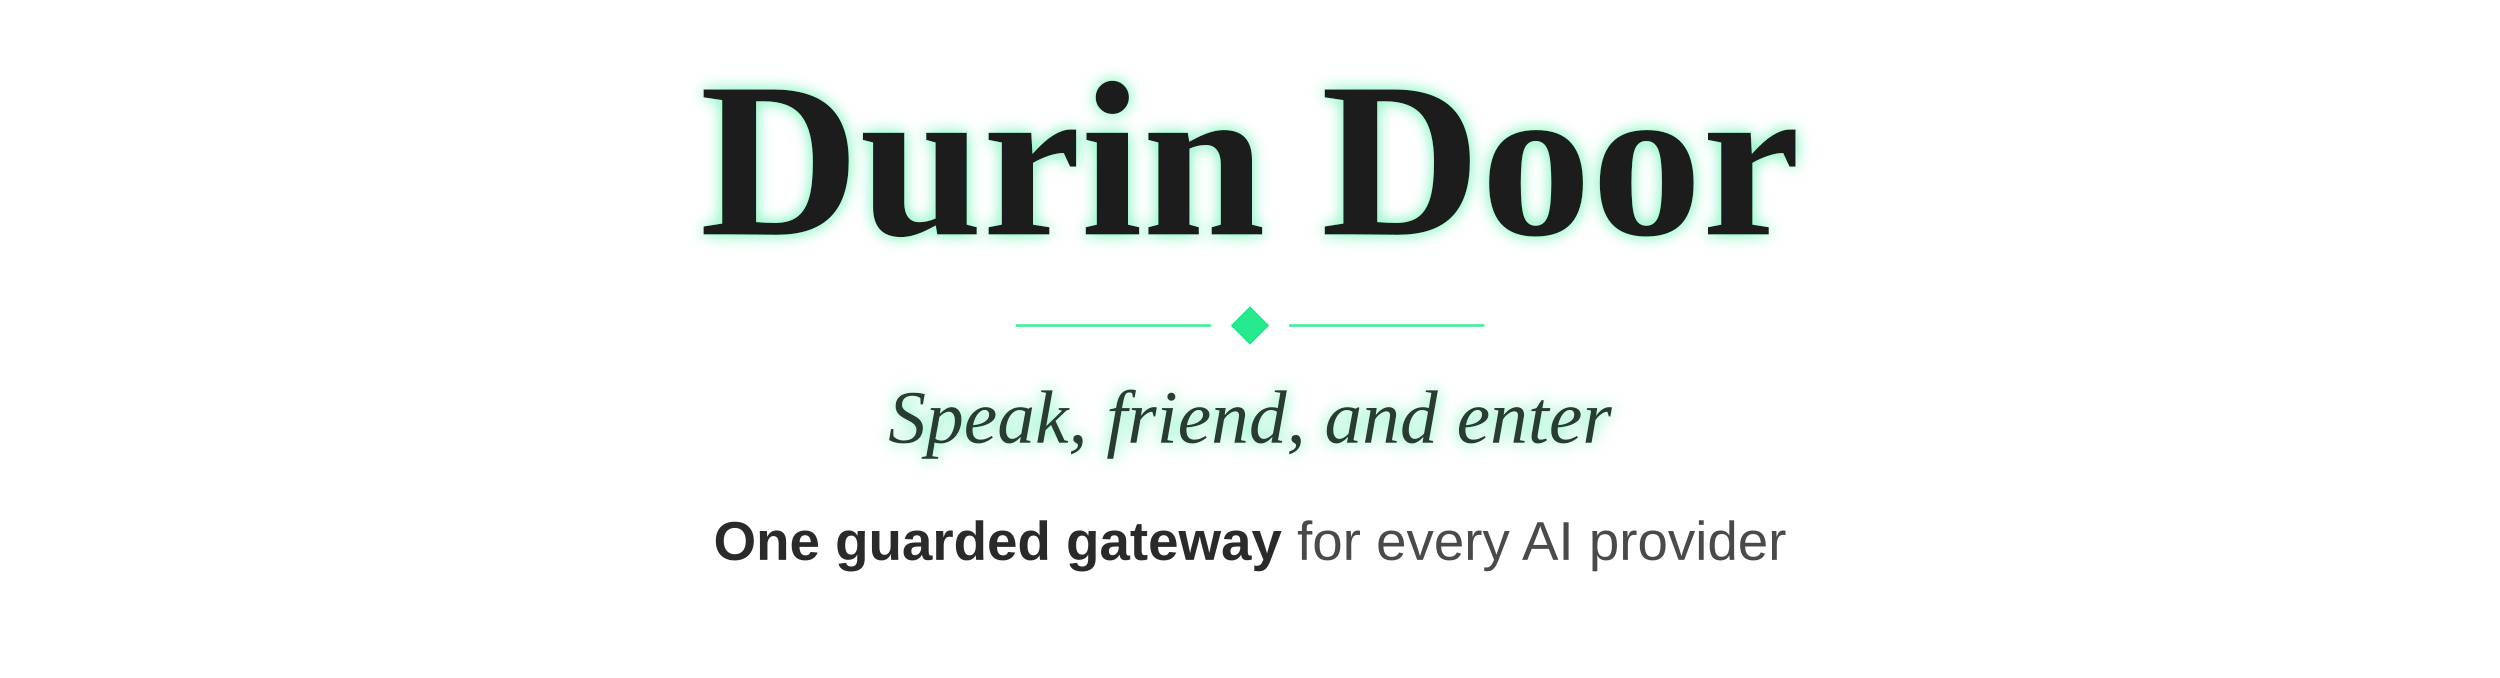
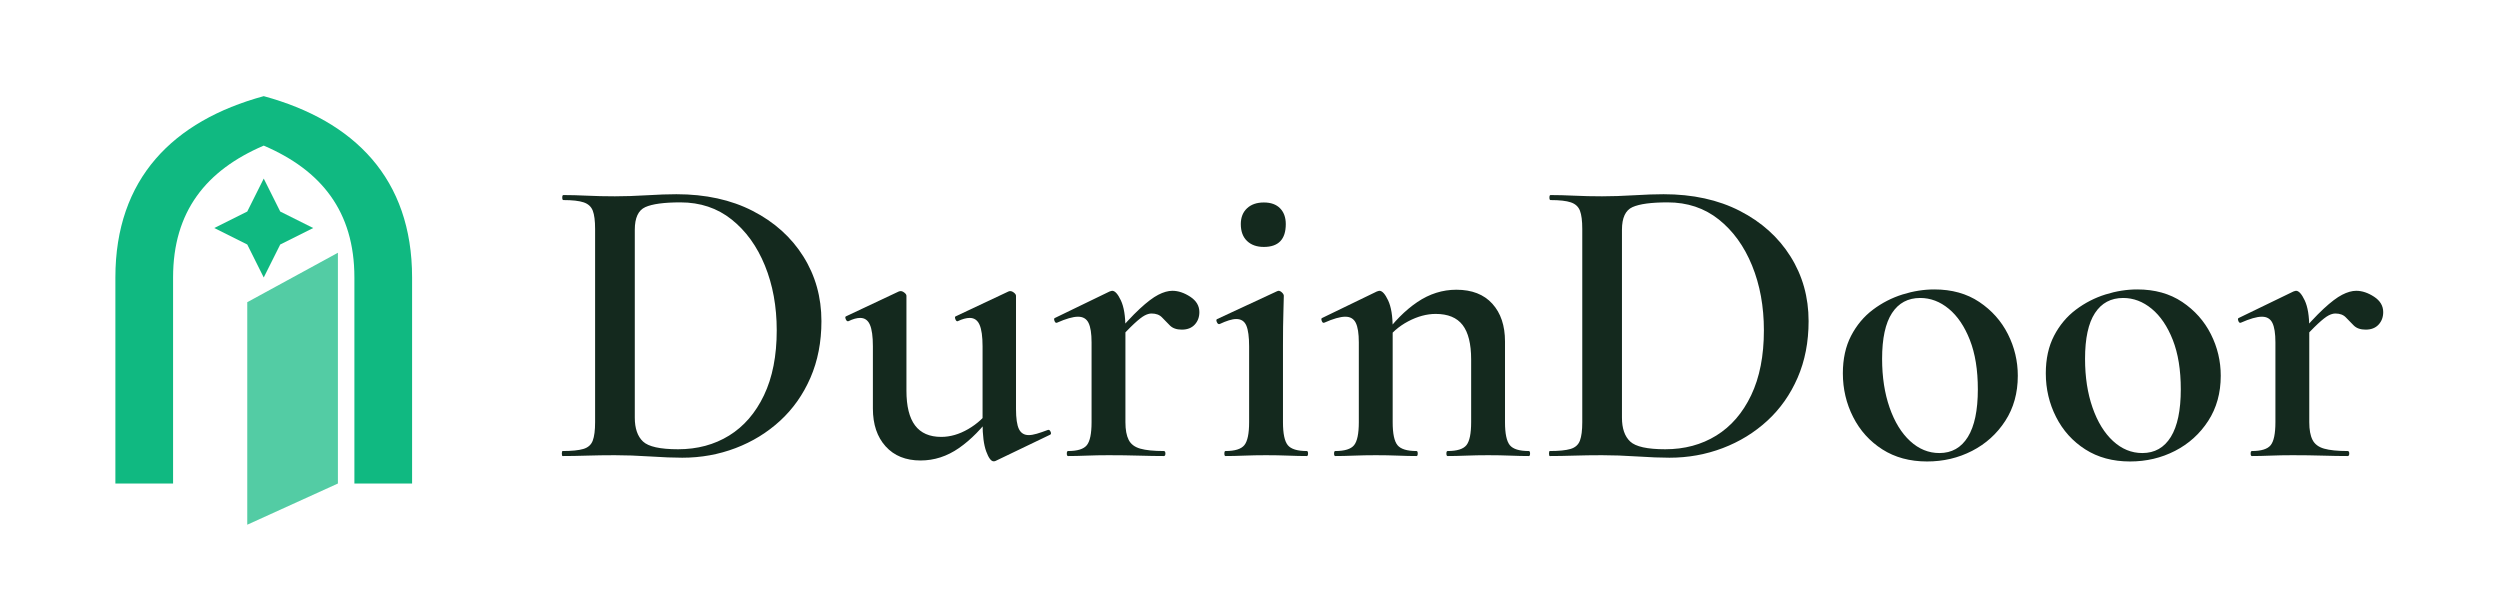
- <svg xmlns="http://www.w3.org/2000/svg" viewBox="0 0 1920 520" width="1920" height="520">
-   <style>
-     /* Default = light theme colors */
-     .title    { fill: #1a1a1a; }
-     .sub      { fill: #2a3a30; }
-     .tag      { fill: #2a2a2a; }
-     .tag-light{ fill: #4a4a4a; }
-     .glow     { flood-color: #10e882; flood-opacity: 0.6; }
-     .divider  { stroke: #10e882; fill: #10e882; }
-     .shadow-color { flood-color: #000000; flood-opacity: 0.0; }
- 
-     /* Dark theme override — auto-switch when host page is dark */
-     @media (prefers-color-scheme: dark) {
-       .title    { fill: #f5f5f5; }
-       .sub      { fill: #e6f0e6; }
-       .tag      { fill: #dce8dc; }
-       .tag-light{ fill: #c8d7d2; }
-       .glow     { flood-color: #10e882; flood-opacity: 0.85; }
-       .shadow-color { flood-color: #000000; flood-opacity: 0.0; }
-     }
- 
-     text {
-       font-family: 'Liberation Serif', 'Times New Roman', Times, serif;
-     }
-     .sans {
-       font-family: 'Liberation Sans', 'Helvetica Neue', Helvetica, Arial, sans-serif;
-     }
-   </style>
-   <defs>
-     <filter id="emeraldGlow" x="-20%" y="-20%" width="140%" height="140%">
-       <feGaussianBlur stdDeviation="6" result="blur" />
-       <feFlood class="glow" result="color" />
-       <feComposite in="color" in2="blur" operator="in" result="coloredBlur" />
-       <feMerge>
-         <feMergeNode in="coloredBlur" />
-         <feMergeNode in="SourceGraphic" />
-       </feMerge>
-     </filter>
-   </defs>
-   <text class="title" x="960" y="180" text-anchor="middle" font-size="170" font-weight="bold" filter="url(#emeraldGlow)">Durin Door</text>
-   <g transform="translate(960, 250)">
-     <line class="divider" x1="-180" y1="0" x2="-30" y2="0" stroke-width="2" stroke-opacity="0.8" />
-     <polygon class="divider" points="0,-14 14,0 0,14 -14,0" fill-opacity="0.9" />
-     <line class="divider" x1="30" y1="0" x2="180" y2="0" stroke-width="2" stroke-opacity="0.8" />
+ <svg xmlns="http://www.w3.org/2000/svg" viewBox="0 0 455 110" role="img" aria-labelledby="title">
+   <style>@media(prefers-color-scheme:dark){.wordmark{color:#EEEAE4}}</style>
+   <g transform="translate(12 13) scale(1.5)" color="#10B981">
+     <path d="M6 50V25C6 13 13 6 24 3c11 3 18 10 18 22v25h-7V25c0-8-4-13-11-16-7 3-11 8-11 16v25H6Z" fill="currentColor" />
+     <path d="M22 28l11-6v28l-11 5V28Z" fill="currentColor" opacity=".72" />
+     <path d="m24 13 2 4 4 2-4 2-2 4-2-4-4-2 4-2 2-4Z" fill="currentColor" />
  </g>
-   <text class="sub" x="960" y="340" text-anchor="middle" font-size="58" font-style="italic" filter="url(#emeraldGlow)">Speak, friend, and enter</text>
-   <text class="sans" x="960" y="430" text-anchor="middle" font-size="42">
-     <tspan class="tag" font-weight="bold">One guarded gateway</tspan>
-     <tspan class="tag-light"> for every AI provider</tspan>
-   </text>
+   <g class="wordmark" fill="currentColor" color="#14291E">
+     <path d="M318.024 -4Q287.124 -4 241.05 -1.0Q194.975 2 156.566 2Q121.45 2 89.379 1.0Q57.307 0 31.65 0Q29.65 0 29.65 6.0Q29.65 12 31.65 12Q64.446 12 81.276 17.0Q98.106 22 103.716 37.0Q109.326 52 109.326 81V544Q109.326 573 103.779 587.5Q98.232 602 82.018 607.5Q65.803 613 33.375 613Q30.65 613 30.65 619.0Q30.65 625 33.375 625Q58.843 625 90.146 623.5Q121.45 622 156.712 622Q191.975 622 233.286 624.5Q274.597 627 304.024 627Q408.849 627 486.753 587.0Q564.657 547 607.991 478.0Q651.325 409 651.325 323Q651.325 248 625.011 187.5Q598.698 127 552.407 84.5Q506.115 42 445.692 19.0Q385.269 -4 318.024 -4ZM308.024 16.25Q377.157 16.25 430.241 49.025Q483.326 81.8 513.801 145.631Q544.276 209.462 544.276 301.067Q544.276 386.825 515.938 456.238Q487.601 525.65 436.18 566.563Q384.759 607.475 313.749 607.475Q254.706 607.475 229.54 596.108Q204.374 584.741 204.374 542V92Q204.374 53.35 224.048 34.8Q243.723 16.25 308.024 16.25Z" transform="translate(100.000 83) scale(0.076 -0.076)" />
+     <path d="M188.7 -10.625Q135.625 -10.625 105.087 23.138Q74.55 56.9 74.55 113.55V262.75Q74.55 297.95 67.463 314.363Q60.375 330.776 44.1 330.776Q32 330.776 16.075 322.95Q12.075 321.675 9.575 327.675Q7.075 333.675 10.35 334.675L136.374 394Q139.099 395 141.099 395Q145.274 395 150.086 391.188Q154.899 387.375 154.899 383.65V156.6Q154.899 100.674 175.536 73.262Q196.174 45.849 238.174 45.849Q270.474 45.849 302.775 64.55Q335.075 83.25 355.925 113.2L361.65 101.475Q323.525 48.9 280.7 19.138Q237.875 -10.625 188.7 -10.625ZM417.274 383.65V112.975Q417.274 78.975 424.324 64.562Q431.374 50.15 447.749 50.15Q455.849 50.15 467.037 53.425Q478.224 56.7 492.875 62.25Q497.15 64.25 499.875 58.75Q502.6 53.25 499.325 51.25L368.475 -11.625Q366.475 -12.625 363.75 -12.625Q354.575 -12.625 345.888 11.138Q337.2 34.9 337.2 78.975V262.75Q337.2 297.95 329.975 314.363Q322.75 330.776 306.475 330.776Q294.375 330.776 277.725 322.95Q274.45 321.675 272.087 327.675Q269.725 333.675 273 334.675L399.024 394Q401.024 395 403.474 395Q407.649 395 412.462 391.188Q417.274 387.375 417.274 383.65Z" transform="translate(153.200 83) scale(0.076 -0.076)" />
+     <path d="M154.949 271 148.05 283.175Q186.5 328.45 212.537 352.587Q238.574 376.725 257.024 386.225Q275.474 395.725 290.749 395.725Q311.749 395.725 333.562 381.463Q355.374 367.2 355.374 344.675Q355.374 326.701 344.249 314.713Q333.124 302.726 313.325 302.726Q294.8 302.726 284.85 312.626Q274.9 322.526 265.987 331.926Q257.075 341.326 240.8 341.326Q233.25 341.326 224.2 336.551Q215.15 331.776 199.1 316.9Q183.05 302.025 154.949 271ZM40.925 0Q37.925 0 37.925 6.0Q37.925 12 40.925 12Q74.675 12 85.95 26.087Q97.225 40.175 97.225 81V272.3Q97.225 304.125 89.95 318.9Q82.675 333.675 64.85 333.675Q55.575 333.675 43.025 330.038Q30.475 326.4 14.65 319.4Q10.65 317.675 8.513 323.4Q6.375 329.125 8.925 330.4L140.224 394Q145.124 395.725 146.674 395.725Q156.574 395.725 167.437 372.688Q178.299 349.65 178.299 306.3V81Q178.299 54.175 186.024 38.812Q193.749 23.45 213.799 17.725Q233.849 12 270.325 12Q274.05 12 274.05 6.0Q274.05 0 270.325 0Q244.15 0 210.337 1.0Q176.525 2 137.9 2Q110.725 2 85.413 1.0Q60.1 0 40.925 0Z" transform="translate(191.276 83) scale(0.076 -0.076)" />
+     <path d="M43.95 0Q41.225 0 41.225 6.0Q41.225 12 43.95 12Q77.701 12 89.113 26.087Q100.526 40.175 100.526 81V262.75Q100.526 296.575 93.888 312.35Q87.251 328.125 69.701 328.125Q62.151 328.125 52.101 324.988Q42.051 321.85 29.675 316.025Q25.675 315.025 23.175 320.888Q20.675 326.75 23.95 328.025L167.525 394.725Q169.8 395.725 170.8 395.725Q174.975 395.725 179.287 391.55Q183.6 387.375 183.6 383.65Q183.6 373.025 182.6 344.063Q181.6 315.1 181.6 264.475V81Q181.6 40.175 193.1 26.087Q204.6 12 238.625 12Q241.625 12 241.625 6.0Q241.625 0 238.625 0Q219.45 0 194.275 1.0Q169.1 2 140.925 2Q113.75 2 88.575 1.0Q63.4 0 43.95 0ZM135.825 500.776Q110.3 500.776 95.45 515.125Q80.601 529.475 80.601 555.45Q80.601 579.25 95.45 593.237Q110.3 607.224 135.825 607.224Q161.075 607.224 174.7 593.237Q188.325 579.25 188.325 555.45Q188.325 500.776 135.825 500.776Z" transform="translate(219.700 83) scale(0.076 -0.076)" />
+     <path d="M309.925 0Q306.925 0 306.925 6.0Q306.925 12 309.925 12Q343.675 12 354.95 26.087Q366.225 40.175 366.225 81V231.326Q366.225 287.251 345.763 313.801Q325.3 340.351 281.375 340.351Q249.175 340.351 215.475 322.601Q181.775 304.85 160.024 273.9L155.299 285.9Q193.6 339.2 237.325 368.738Q281.05 398.275 330.849 398.275Q386.574 398.275 416.937 364.788Q447.299 331.3 447.299 274.375V81Q447.299 40.175 458.799 26.087Q470.299 12 504.325 12Q507.325 12 507.325 6.0Q507.325 0 504.325 0Q485.15 0 459.975 1.0Q434.8 2 406.9 2Q379.725 2 354.413 1.0Q329.1 0 309.925 0ZM40.925 0Q37.925 0 37.925 6.0Q37.925 12 40.925 12Q74.675 12 85.95 26.087Q97.225 40.175 97.225 81V272.3Q97.225 304.125 89.95 318.9Q82.675 333.675 64.85 333.675Q55.575 333.675 43.025 330.038Q30.475 326.4 14.65 319.4Q10.65 317.675 8.513 323.4Q6.375 329.125 8.925 330.4L140.224 394Q145.124 395.725 146.674 395.725Q156.574 395.725 167.437 372.688Q178.299 349.65 178.299 306.3V81Q178.299 40.175 189.799 26.087Q201.299 12 235.325 12Q238.325 12 238.325 6.0Q238.325 0 235.325 0Q216.15 0 190.975 1.0Q165.8 2 137.9 2Q110.725 2 85.413 1.0Q60.1 0 40.925 0Z" transform="translate(239.916 83) scale(0.076 -0.076)" />
+     <path d="M318.024 -4Q287.124 -4 241.05 -1.0Q194.975 2 156.566 2Q121.45 2 89.379 1.0Q57.307 0 31.65 0Q29.65 0 29.65 6.0Q29.65 12 31.65 12Q64.446 12 81.276 17.0Q98.106 22 103.716 37.0Q109.326 52 109.326 81V544Q109.326 573 103.779 587.5Q98.232 602 82.018 607.5Q65.803 613 33.375 613Q30.65 613 30.65 619.0Q30.65 625 33.375 625Q58.843 625 90.146 623.5Q121.45 622 156.712 622Q191.975 622 233.286 624.5Q274.597 627 304.024 627Q408.849 627 486.753 587.0Q564.657 547 607.991 478.0Q651.325 409 651.325 323Q651.325 248 625.011 187.5Q598.698 127 552.407 84.5Q506.115 42 445.692 19.0Q385.269 -4 318.024 -4ZM308.024 16.25Q377.157 16.25 430.241 49.025Q483.326 81.8 513.801 145.631Q544.276 209.462 544.276 301.067Q544.276 386.825 515.938 456.238Q487.601 525.65 436.18 566.563Q384.759 607.475 313.749 607.475Q254.706 607.475 229.54 596.108Q204.374 584.741 204.374 542V92Q204.374 53.35 224.048 34.8Q243.723 16.25 308.024 16.25Z" transform="translate(279.664 83) scale(0.076 -0.076)" />
+     <path d="M235.075 -13Q173.175 -13 127.862 16.0Q82.55 45 57.963 93.5Q33.375 142 33.375 198Q33.375 250 53.1 288.0Q72.825 326 105.413 350.5Q138 375 176.45 387.0Q214.9 399 252.35 399Q315.25 399 360.062 369.0Q404.875 339 428.6 292.0Q452.325 245 452.325 192.275Q452.325 130.45 422.237 84.087Q392.15 37.725 342.837 12.362Q293.525 -13 235.075 -13ZM264.525 7.175Q308.925 7.175 332.776 45.762Q356.626 84.35 356.626 159.75Q356.626 229.45 337.438 278.175Q318.251 326.9 286.913 352.725Q255.575 378.55 218.625 378.55Q174.674 378.55 151.012 342.312Q127.349 306.075 127.349 232.8Q127.349 167.275 145.311 115.913Q163.274 64.55 194.474 35.862Q225.674 7.175 264.525 7.175Z" transform="translate(332.864 83) scale(0.076 -0.076)" />
+     <path d="M235.075 -13Q173.175 -13 127.862 16.0Q82.55 45 57.963 93.5Q33.375 142 33.375 198Q33.375 250 53.1 288.0Q72.825 326 105.413 350.5Q138 375 176.45 387.0Q214.9 399 252.35 399Q315.25 399 360.062 369.0Q404.875 339 428.6 292.0Q452.325 245 452.325 192.275Q452.325 130.45 422.237 84.087Q392.15 37.725 342.837 12.362Q293.525 -13 235.075 -13ZM264.525 7.175Q308.925 7.175 332.776 45.762Q356.626 84.35 356.626 159.75Q356.626 229.45 337.438 278.175Q318.251 326.9 286.913 352.725Q255.575 378.55 218.625 378.55Q174.674 378.55 151.012 342.312Q127.349 306.075 127.349 232.8Q127.349 167.275 145.311 115.913Q163.274 64.55 194.474 35.862Q225.674 7.175 264.525 7.175Z" transform="translate(369.800 83) scale(0.076 -0.076)" />
+     <path d="M154.949 271 148.05 283.175Q186.5 328.45 212.537 352.587Q238.574 376.725 257.024 386.225Q275.474 395.725 290.749 395.725Q311.749 395.725 333.562 381.463Q355.374 367.2 355.374 344.675Q355.374 326.701 344.249 314.713Q333.124 302.726 313.325 302.726Q294.8 302.726 284.85 312.626Q274.9 322.526 265.987 331.926Q257.075 341.326 240.8 341.326Q233.25 341.326 224.2 336.551Q215.15 331.776 199.1 316.9Q183.05 302.025 154.949 271ZM40.925 0Q37.925 0 37.925 6.0Q37.925 12 40.925 12Q74.675 12 85.95 26.087Q97.225 40.175 97.225 81V272.3Q97.225 304.125 89.95 318.9Q82.675 333.675 64.85 333.675Q55.575 333.675 43.025 330.038Q30.475 326.4 14.65 319.4Q10.65 317.675 8.513 323.4Q6.375 329.125 8.925 330.4L140.224 394Q145.124 395.725 146.674 395.725Q156.574 395.725 167.437 372.688Q178.299 349.65 178.299 306.3V81Q178.299 54.175 186.024 38.812Q193.749 23.45 213.799 17.725Q233.849 12 270.325 12Q274.05 12 274.05 6.0Q274.05 0 270.325 0Q244.15 0 210.337 1.0Q176.525 2 137.9 2Q110.725 2 85.413 1.0Q60.1 0 40.925 0Z" transform="translate(406.736 83) scale(0.076 -0.076)" />
+   </g>
</svg>
